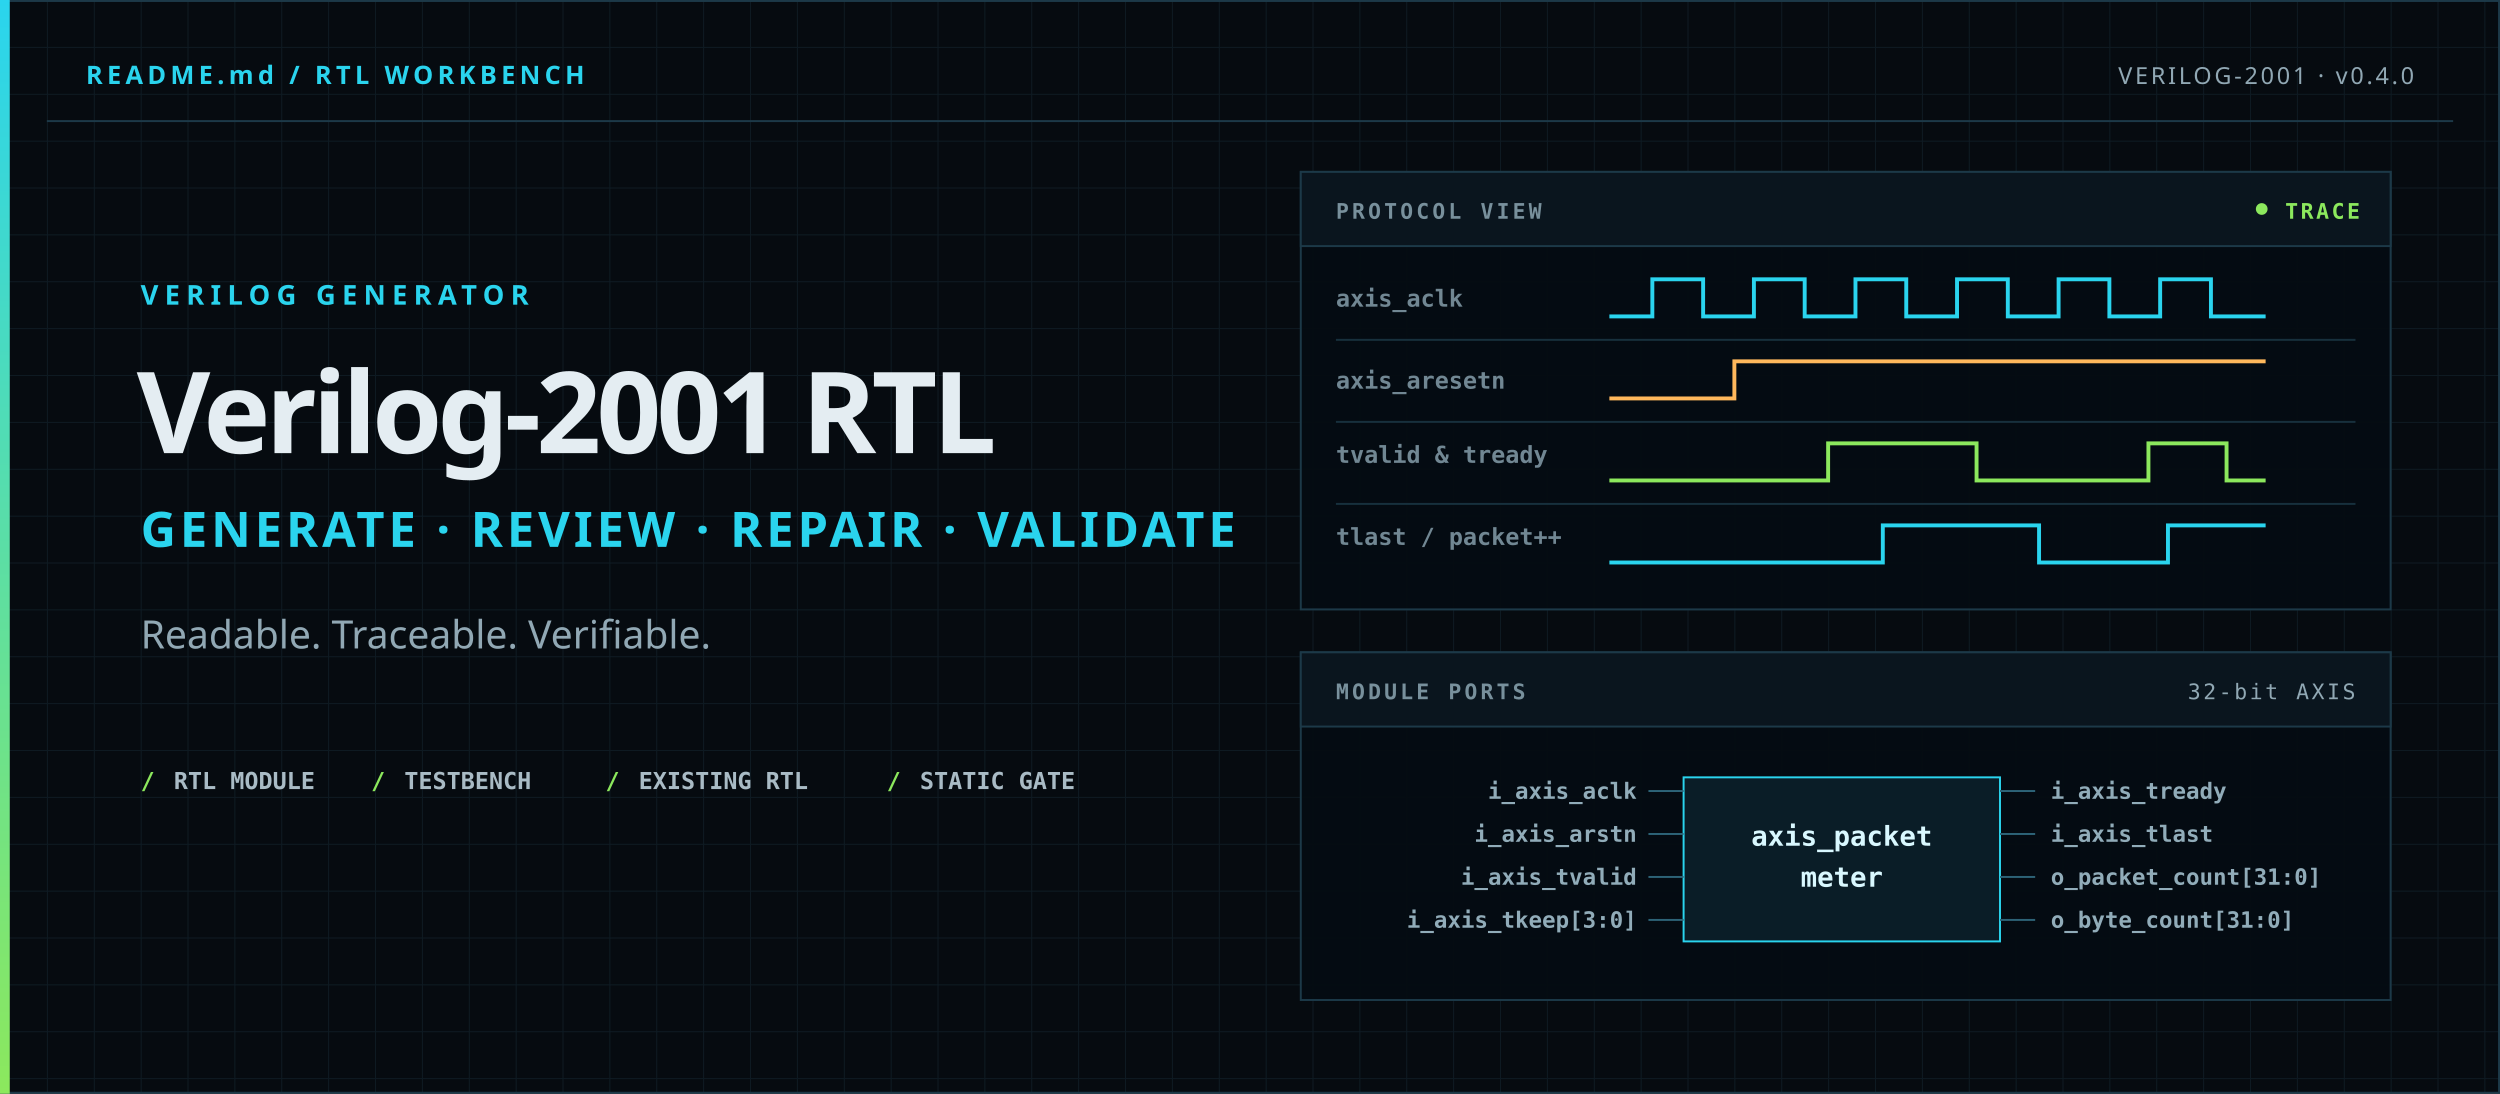
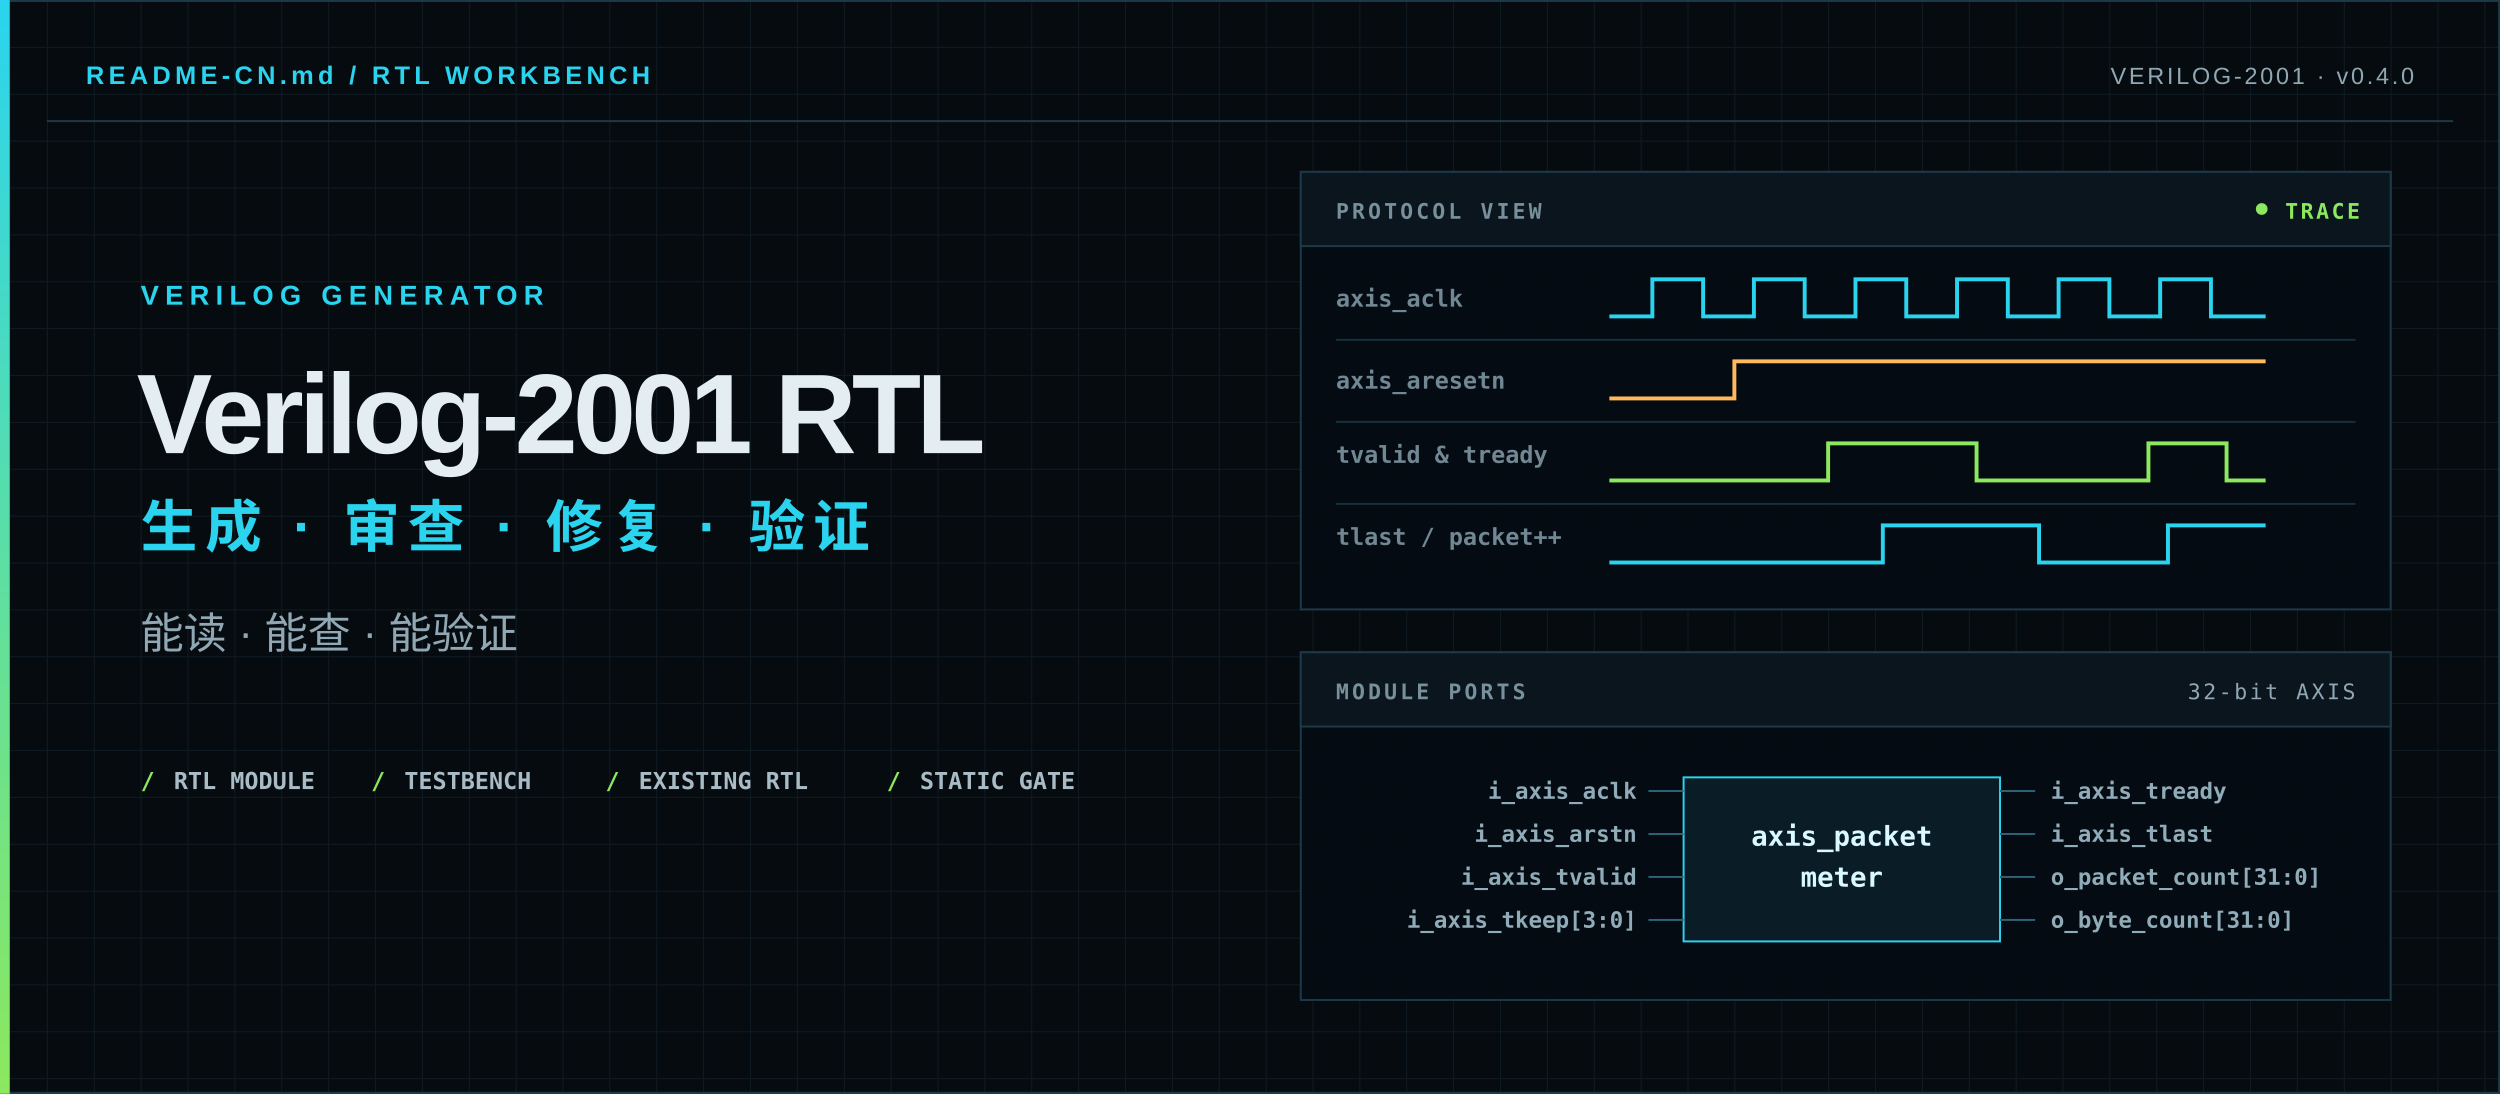
<svg xmlns="http://www.w3.org/2000/svg" width="1280" height="560" viewBox="0 0 1280 560" fill="none" role="img" aria-labelledby="title desc">
  <defs>
    <pattern id="grid" width="24" height="24" patternUnits="userSpaceOnUse">
      <path d="M24 0H0V24" stroke="#18303C" stroke-opacity=".42" />
    </pattern>
    <linearGradient id="edge" x1="0" y1="0" x2="0" y2="560" gradientUnits="userSpaceOnUse">
      <stop stop-color="#2AD4EE" />
      <stop offset="1" stop-color="#8CE85D" />
    </linearGradient>
  </defs>
  <rect width="1280" height="560" fill="#060B10" />
  <rect width="1280" height="560" fill="url(#grid)" />
  <rect x=".5" y=".5" width="1279" height="559" stroke="#1C3948" />
  <rect x="0" y="0" width="5" height="560" fill="url(#edge)" />
-   <g font-family="Segoe UI, Noto Sans, Arial, sans-serif">
-     <text x="44" y="43" fill="#2AD4EE" font-size="13" font-weight="700" letter-spacing="2.2">README.md / RTL WORKBENCH</text>
+   <g font-family="Segoe UI, Microsoft YaHei, Noto Sans SC, Arial, sans-serif">
+     <text x="44" y="43" fill="#2AD4EE" font-size="13" font-weight="700" letter-spacing="2.2">README-CN.md / RTL WORKBENCH</text>
    <text x="1236" y="43" fill="#91A8B4" font-size="12" text-anchor="end" letter-spacing="1.4">VERILOG-2001 · v0.4.0</text>
    <path d="M24 62H1256" stroke="#1C3948" />
    <text x="72" y="156" fill="#2AD4EE" font-size="14" font-weight="700" letter-spacing="3.2">VERILOG GENERATOR</text>
    <text x="70" y="232" fill="#E4EDF2" font-size="58" font-weight="750" letter-spacing="-2.4">Verilog-2001 RTL</text>
-     <text x="72" y="280" fill="#2AD4EE" font-size="25" font-weight="600" letter-spacing="2">GENERATE · REVIEW · REPAIR · VALIDATE</text>
-     <text x="72" y="332" fill="#91A8B4" font-size="20">Readable. Traceable. Verifiable.</text>
-     <g font-family="Consolas, SFMono-Regular, monospace" font-size="12" font-weight="700">
+     <text x="72" y="280" fill="#2AD4EE" font-size="29" font-weight="600" letter-spacing="4">生成 · 审查 · 修复 · 验证</text>
+     <text x="72" y="332" fill="#91A8B4" font-size="22">能读 · 能查 · 能验证</text>
+     <g font-family="Consolas, Microsoft YaHei, monospace" font-size="12" font-weight="700">
      <text x="72" y="404" fill="#8CE85D">/</text>
      <text x="89" y="404" fill="#A9BBC5">RTL MODULE</text>
      <text x="190" y="404" fill="#8CE85D">/</text>
      <text x="207" y="404" fill="#A9BBC5">TESTBENCH</text>
      <text x="310" y="404" fill="#8CE85D">/</text>
      <text x="327" y="404" fill="#A9BBC5">EXISTING RTL</text>
      <text x="454" y="404" fill="#8CE85D">/</text>
      <text x="471" y="404" fill="#A9BBC5">STATIC GATE</text>
    </g>
    <g font-family="Consolas, SFMono-Regular, monospace">
      <rect x="666" y="88" width="558" height="224" fill="#050C12" fill-opacity=".96" stroke="#1C3948" />
      <rect x="666" y="88" width="558" height="38" fill="#0A151E" stroke="#1C3948" />
      <text x="684" y="112" fill="#78909C" font-size="11" font-weight="700" letter-spacing="1.6">PROTOCOL VIEW</text>
      <circle cx="1158" cy="107" r="3" fill="#8CE85D" />
      <text x="1170" y="112" fill="#8CE85D" font-size="11" font-weight="700" letter-spacing="1.3">TRACE</text>
      <g font-size="12" font-weight="600">
        <text x="684" y="157" fill="#718793">axis_aclk</text>
        <text x="684" y="199" fill="#718793">axis_aresetn</text>
        <text x="684" y="237" fill="#718793">tvalid &amp; tready</text>
        <text x="684" y="279" fill="#718793">tlast / packet++</text>
      </g>
      <g stroke-width="2">
        <path d="M824 162H846V143H872V162H898V143H924V162H950V143H976V162H1002V143H1028V162H1054V143H1080V162H1106V143H1132V162H1160" stroke="#2AD4EE" />
        <path d="M824 204H888V185H1160" stroke="#FFB85C" />
        <path d="M824 246H936V227H1012V246H1100V227H1140V246H1160" stroke="#8CE85D" />
        <path d="M824 288H964V269H1044V288H1110V269H1160" stroke="#2AD4EE" />
      </g>
      <g stroke="#17303D">
        <path d="M684 174H1206M684 216H1206M684 258H1206" />
      </g>
      <rect x="666" y="334" width="558" height="178" fill="#050C12" fill-opacity=".96" stroke="#1C3948" />
      <rect x="666" y="334" width="558" height="38" fill="#0A151E" stroke="#1C3948" />
      <text x="684" y="358" fill="#78909C" font-size="11" font-weight="700" letter-spacing="1.6">MODULE PORTS</text>
      <text x="1206" y="358" fill="#91A8B4" font-size="11" text-anchor="end" letter-spacing="1.3">32-bit AXIS</text>
      <rect x="862" y="398" width="162" height="84" fill="#0A1D27" stroke="#2AD4EE" />
      <text x="943" y="433" fill="#D9F8FF" font-size="14" font-weight="700" text-anchor="middle">axis_packet</text>
      <text x="943" y="454" fill="#D9F8FF" font-size="14" font-weight="700" text-anchor="middle">meter</text>
      <g fill="#91ACB9" font-size="11.5" font-weight="600">
        <text x="838" y="409" text-anchor="end">i_axis_aclk</text>
        <text x="838" y="431" text-anchor="end">i_axis_arstn</text>
        <text x="838" y="453" text-anchor="end">i_axis_tvalid</text>
        <text x="838" y="475" text-anchor="end">i_axis_tkeep[3:0]</text>
        <text x="1050" y="409">i_axis_tready</text>
        <text x="1050" y="431">i_axis_tlast</text>
        <text x="1050" y="453">o_packet_count[31:0]</text>
        <text x="1050" y="475">o_byte_count[31:0]</text>
      </g>
      <g stroke="#2D6377">
        <path d="M844 405H862M844 427H862M844 449H862M844 471H862" />
        <path d="M1024 405H1042M1024 427H1042M1024 449H1042M1024 471H1042" />
      </g>
    </g>
  </g>
</svg>
